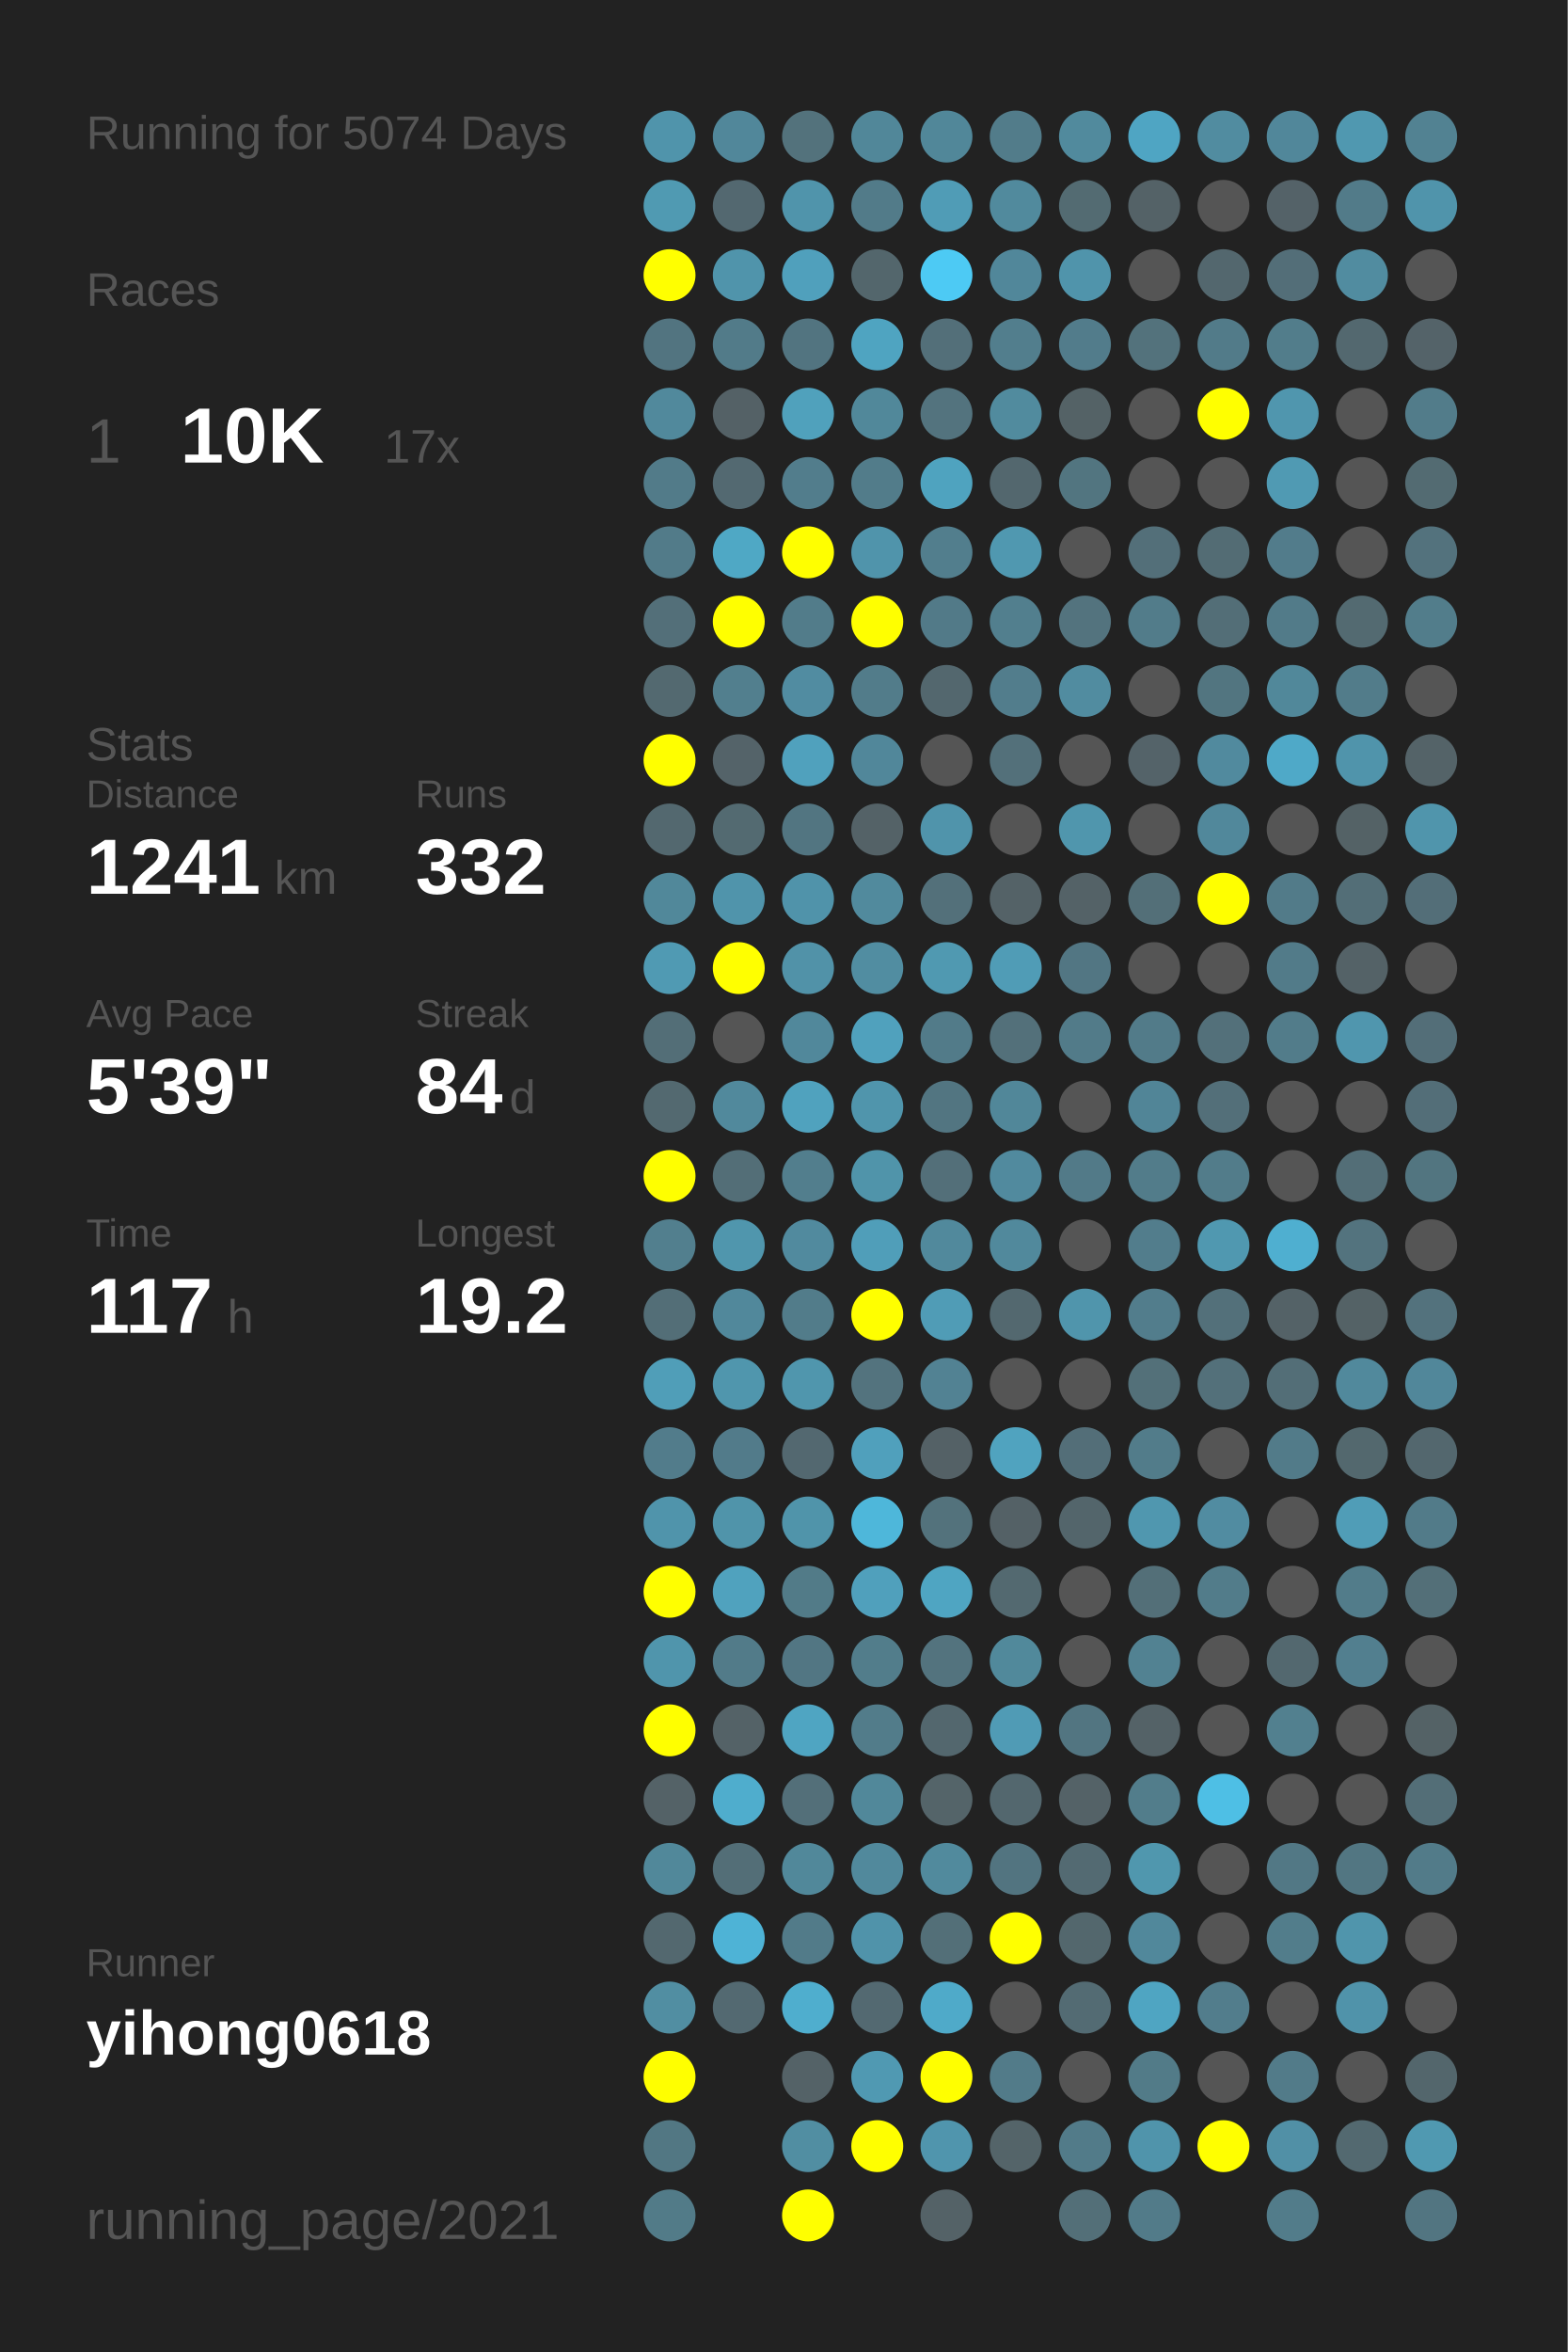
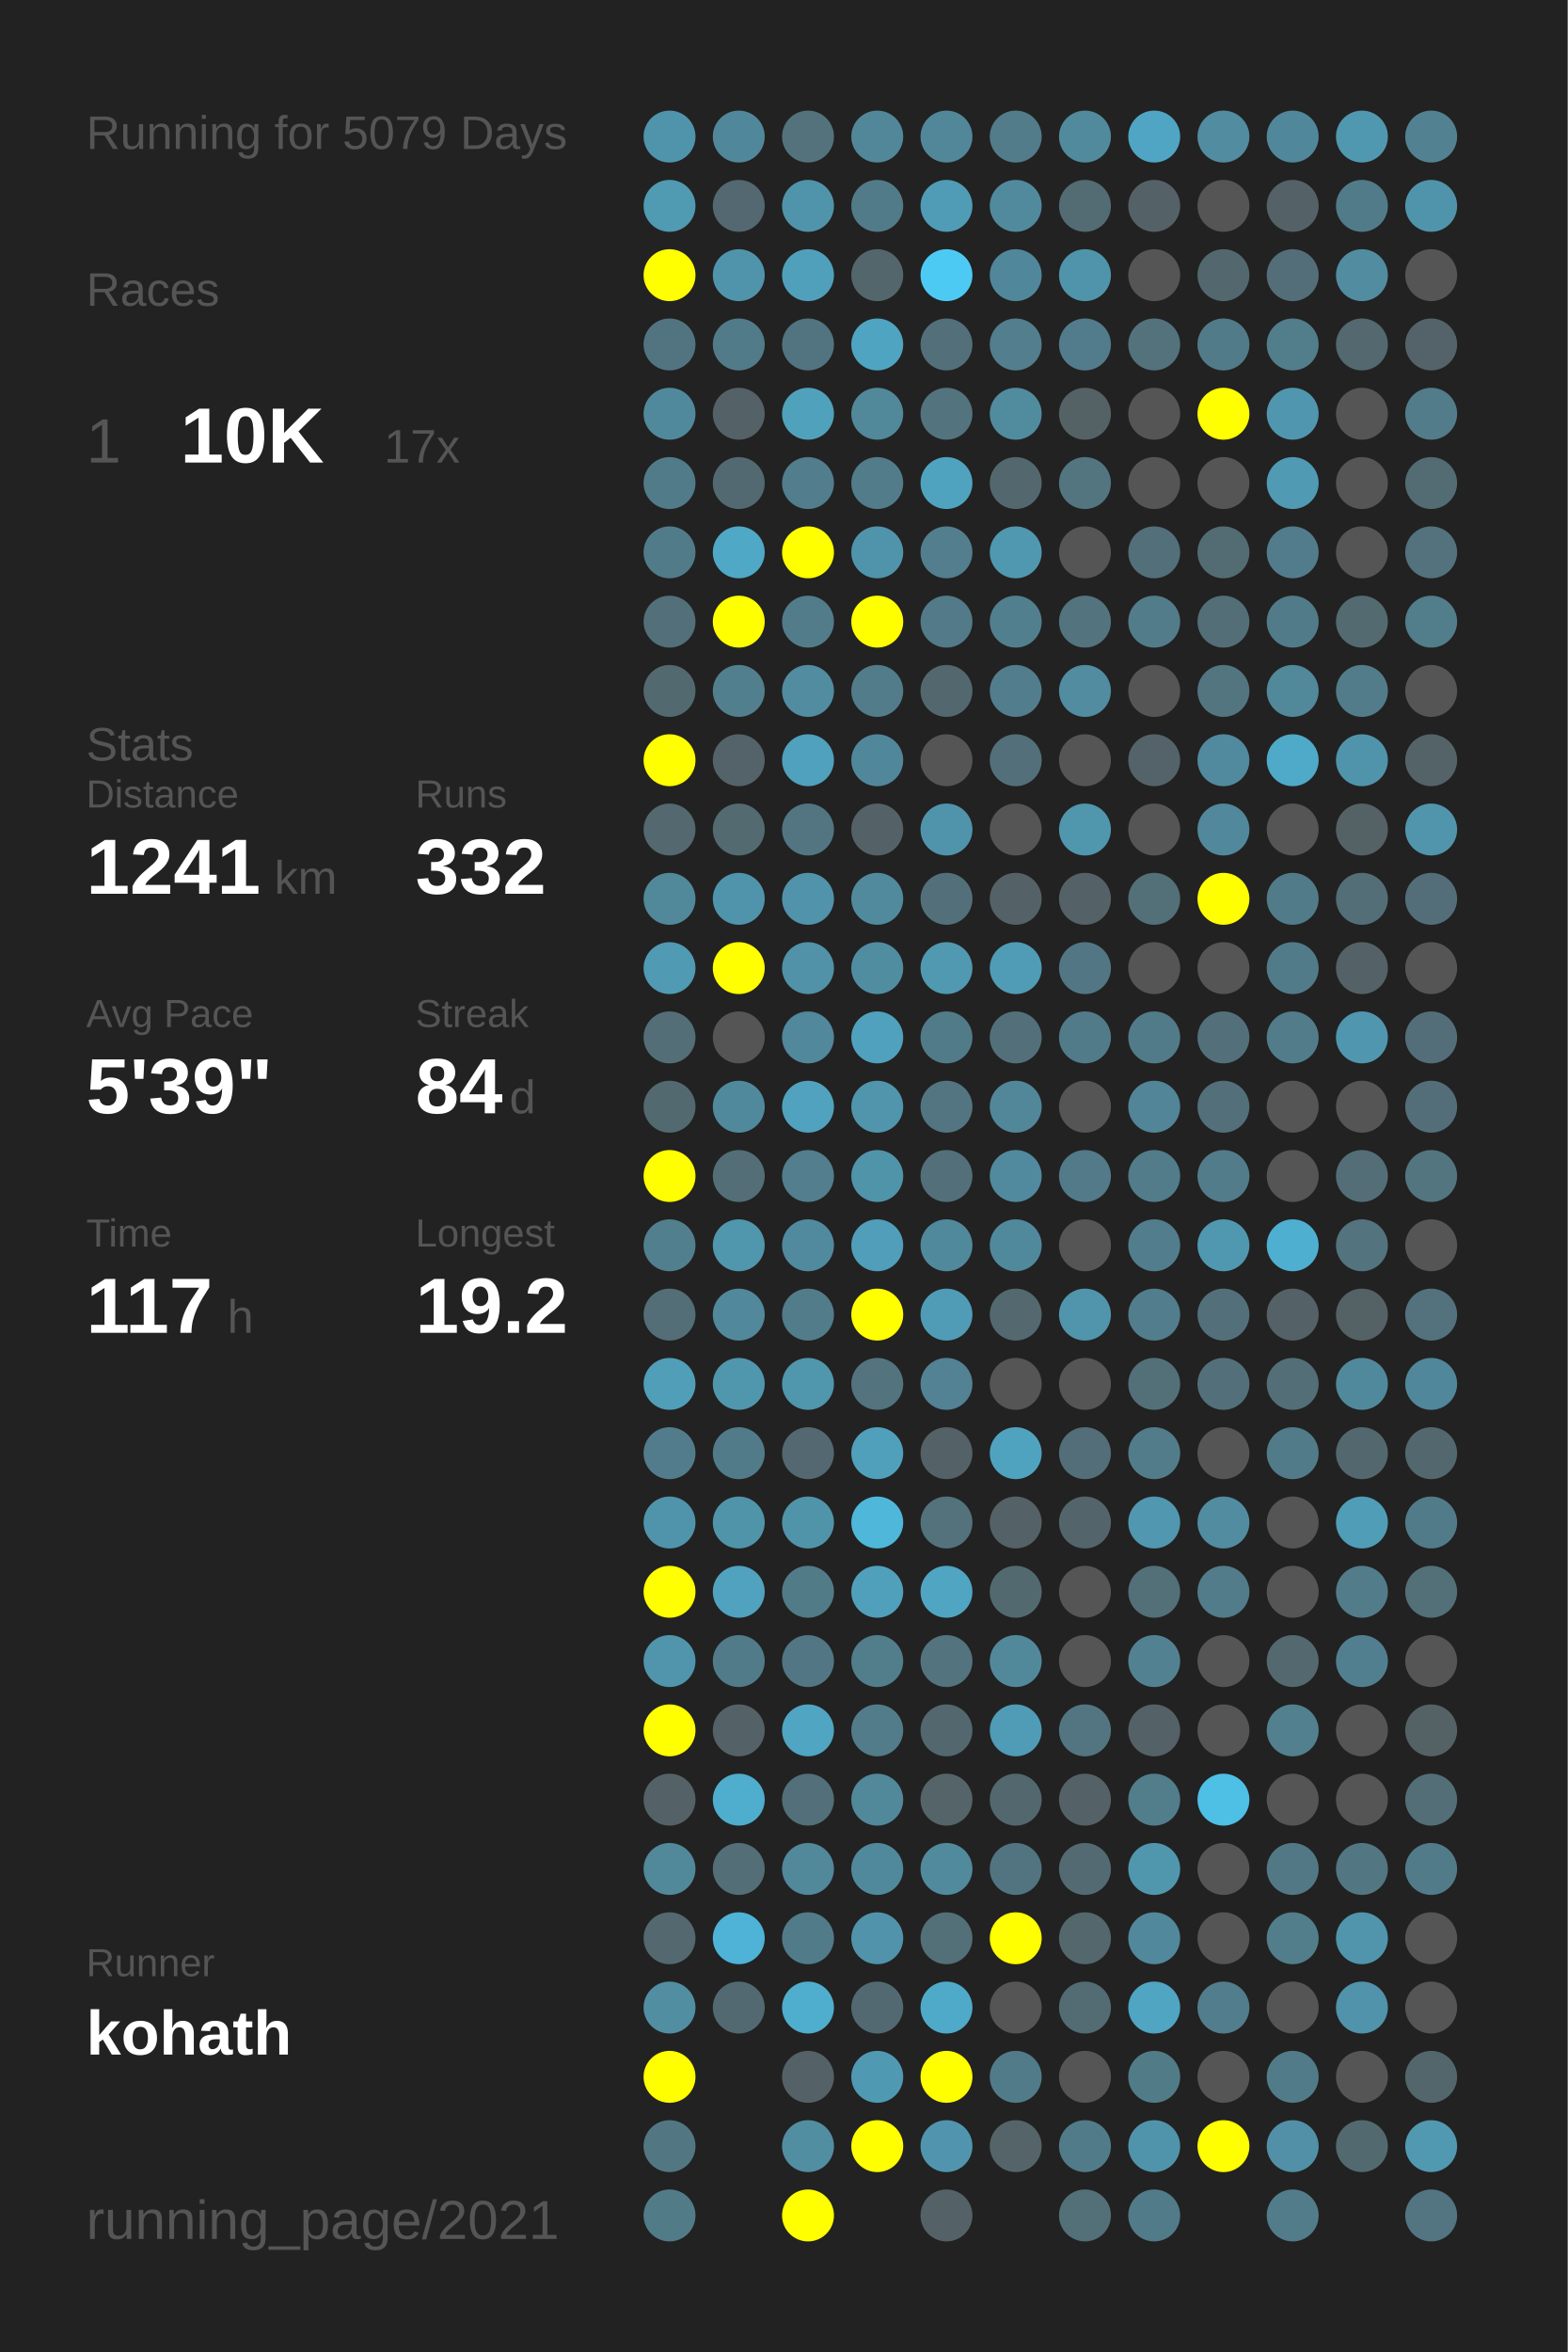
<svg xmlns="http://www.w3.org/2000/svg" baseProfile="full" height="300mm" version="1.1" viewBox="0,0,200,300" width="200mm">
  <defs />
  <rect fill="#222222" height="300" width="200" x="0" y="0" />
-   <text fill="#555555" style="font-size:6px; font-family:Arial;" x="11" y="19">Running for 5074 Days</text>
+   <text fill="#555555" style="font-size:6px; font-family:Arial;" x="11" y="19">Running for 5079 Days</text>
  <text fill="#555555" style="font-size:6px; font-family:Arial;" x="11" y="39">Races</text>
  <text fill="#555555" style="font-size:8px; font-family:Arial;" x="11" y="59">1</text>
  <text fill="#FFFFFF" style="font-size:10px; font-family:Arial; font-weight:bold;" x="23" y="59">10K</text>
  <text fill="#555555" style="font-size:6px; font-family:Arial;" x="49" y="59">17x</text>
  <text fill="#555555" style="font-size:6px; font-family:Arial;" x="11" y="97">Stats</text>
  <text fill="#555555" style="font-size:5px; font-family:Arial;" x="11" y="103">Distance</text>
  <text fill="#FFFFFF" style="font-size:10px; font-family:Arial; font-weight:bold;" x="11" y="114">1241</text>
  <text fill="#555555" style="font-size:6px; font-family:Arial;" x="35" y="114">km</text>
  <text fill="#555555" style="font-size:5px; font-family:Arial;" x="53" y="103">Runs</text>
  <text fill="#FFFFFF" style="font-size:10px; font-family:Arial; font-weight:bold;" x="53" y="114">332</text>
  <text fill="#555555" style="font-size:5px; font-family:Arial;" x="11" y="131">Avg Pace</text>
  <text fill="#FFFFFF" style="font-size:10px; font-family:Arial; font-weight:bold;" x="11" y="142">5'39"</text>
  <text fill="#555555" style="font-size:5px; font-family:Arial;" x="53" y="131">Streak</text>
  <text fill="#FFFFFF" style="font-size:10px; font-family:Arial; font-weight:bold;" x="53" y="142">84</text>
  <text fill="#555555" style="font-size:6px; font-family:Arial;" x="65" y="142">d</text>
  <text fill="#555555" style="font-size:5px; font-family:Arial;" x="11" y="159">Time</text>
  <text fill="#FFFFFF" style="font-size:10px; font-family:Arial; font-weight:bold;" x="11" y="170">117</text>
  <text fill="#555555" style="font-size:6px; font-family:Arial;" x="29" y="170">h</text>
  <text fill="#555555" style="font-size:5px; font-family:Arial;" x="53" y="159">Longest</text>
  <text fill="#FFFFFF" style="font-size:10px; font-family:Arial; font-weight:bold;" x="53" y="170">19.2</text>
  <text fill="#555555" style="font-size:5px; font-family:Arial;" x="11" y="252.065">Runner</text>
-   <text fill="#FFFFFF" style="font-size:8px; font-family:Arial; font-weight:bold;" x="11" y="262.065">yihong0618</text>
+   <text fill="#FFFFFF" style="font-size:8px; font-family:Arial; font-weight:bold;" x="11" y="262.065">kohath</text>
  <text fill="#555555" style="font-size:7px; font-family:Arial;" x="11" y="285.581">running_page/2021</text>
  <circle cx="85.417" cy="17.419" fill="#5094ab" r="3.312" />
  <circle cx="85.417" cy="26.258" fill="#509ab2" r="3.312" />
  <circle cx="85.417" cy="35.097" fill="#FFFF00" r="3.312" />
  <circle cx="85.417" cy="43.935" fill="#527480" r="3.312" />
  <circle cx="85.417" cy="52.774" fill="#51899c" r="3.312" />
  <circle cx="85.417" cy="61.613" fill="#527b89" r="3.312" />
  <circle cx="85.417" cy="70.452" fill="#527b89" r="3.312" />
  <circle cx="85.417" cy="79.29" fill="#536f79" r="3.312" />
  <circle cx="85.417" cy="88.129" fill="#536970" r="3.312" />
  <circle cx="85.417" cy="96.968" fill="#FFFF00" r="3.312" />
  <circle cx="85.417" cy="105.806" fill="#53686f" r="3.312" />
  <circle cx="85.417" cy="114.645" fill="#51889a" r="3.312" />
  <circle cx="85.417" cy="123.484" fill="#509ab3" r="3.312" />
  <circle cx="85.417" cy="132.323" fill="#536e77" r="3.312" />
  <circle cx="85.417" cy="141.161" fill="#536970" r="3.312" />
  <circle cx="85.417" cy="150" fill="#FFFF00" r="3.312" />
  <circle cx="85.417" cy="158.839" fill="#527f8e" r="3.312" />
  <circle cx="85.417" cy="167.677" fill="#536e77" r="3.312" />
  <circle cx="85.417" cy="176.516" fill="#509eb8" r="3.312" />
  <circle cx="85.417" cy="185.355" fill="#527c8b" r="3.312" />
  <circle cx="85.417" cy="194.194" fill="#5094ab" r="3.312" />
  <circle cx="85.417" cy="203.032" fill="#FFFF00" r="3.312" />
  <circle cx="85.417" cy="211.871" fill="#5095ac" r="3.312" />
  <circle cx="85.417" cy="220.71" fill="#FFFF00" r="3.312" />
  <circle cx="85.417" cy="229.548" fill="#546267" r="3.312" />
  <circle cx="85.417" cy="238.387" fill="#51889a" r="3.312" />
  <circle cx="85.417" cy="247.226" fill="#53686f" r="3.312" />
  <circle cx="85.417" cy="256.065" fill="#518ea2" r="3.312" />
  <circle cx="85.417" cy="264.903" fill="#FFFF00" r="3.312" />
  <circle cx="85.417" cy="273.742" fill="#527783" r="3.312" />
  <circle cx="85.417" cy="282.581" fill="#527b88" r="3.312" />
  <circle cx="94.25" cy="17.419" fill="#51879a" r="3.312" />
  <circle cx="94.25" cy="26.258" fill="#536870" r="3.312" />
  <circle cx="94.25" cy="35.097" fill="#5094ab" r="3.312" />
  <circle cx="94.25" cy="43.935" fill="#527b89" r="3.312" />
  <circle cx="94.25" cy="52.774" fill="#546166" r="3.312" />
  <circle cx="94.25" cy="61.613" fill="#536971" r="3.312" />
  <circle cx="94.25" cy="70.452" fill="#4fa8c5" r="3.312" />
  <circle cx="94.25" cy="79.29" fill="#FFFF00" r="3.312" />
  <circle cx="94.25" cy="88.129" fill="#527f8e" r="3.312" />
  <circle cx="94.25" cy="96.968" fill="#546369" r="3.312" />
  <circle cx="94.25" cy="105.806" fill="#536a71" r="3.312" />
  <circle cx="94.25" cy="114.645" fill="#5094ab" r="3.312" />
  <circle cx="94.25" cy="123.484" fill="#FFFF00" r="3.312" />
  <circle cx="94.25" cy="132.323" fill="#555555" r="3.312" />
  <circle cx="94.25" cy="141.161" fill="#51899c" r="3.312" />
  <circle cx="94.25" cy="150" fill="#536e77" r="3.312" />
  <circle cx="94.25" cy="158.839" fill="#5096ad" r="3.312" />
  <circle cx="94.25" cy="167.677" fill="#51889b" r="3.312" />
  <circle cx="94.25" cy="176.516" fill="#5096ad" r="3.312" />
  <circle cx="94.25" cy="185.355" fill="#527b8a" r="3.312" />
  <circle cx="94.25" cy="194.194" fill="#5094aa" r="3.312" />
  <circle cx="94.25" cy="203.032" fill="#50a2be" r="3.312" />
  <circle cx="94.25" cy="211.871" fill="#527b89" r="3.312" />
  <circle cx="94.25" cy="220.71" fill="#546267" r="3.312" />
  <circle cx="94.25" cy="229.548" fill="#4fadcd" r="3.312" />
  <circle cx="94.25" cy="238.387" fill="#536e77" r="3.312" />
  <circle cx="94.25" cy="247.226" fill="#4eb3d6" r="3.312" />
  <circle cx="94.25" cy="256.065" fill="#536971" r="3.312" />
  <circle cx="103.083" cy="17.419" fill="#53727c" r="3.312" />
  <circle cx="103.083" cy="26.258" fill="#5094ab" r="3.312" />
  <circle cx="103.083" cy="35.097" fill="#50a0bc" r="3.312" />
  <circle cx="103.083" cy="43.935" fill="#527480" r="3.312" />
  <circle cx="103.083" cy="52.774" fill="#50a1bc" r="3.312" />
  <circle cx="103.083" cy="61.613" fill="#527d8c" r="3.312" />
  <circle cx="103.083" cy="70.452" fill="#FFFF00" r="3.312" />
  <circle cx="103.083" cy="79.29" fill="#527c8a" r="3.312" />
  <circle cx="103.083" cy="88.129" fill="#518ca1" r="3.312" />
  <circle cx="103.083" cy="96.968" fill="#50a1bd" r="3.312" />
  <circle cx="103.083" cy="105.806" fill="#527581" r="3.312" />
  <circle cx="103.083" cy="114.645" fill="#5093aa" r="3.312" />
  <circle cx="103.083" cy="123.484" fill="#5192a8" r="3.312" />
  <circle cx="103.083" cy="132.323" fill="#51889b" r="3.312" />
  <circle cx="103.083" cy="141.161" fill="#50a2be" r="3.312" />
  <circle cx="103.083" cy="150" fill="#527e8d" r="3.312" />
  <circle cx="103.083" cy="158.839" fill="#518a9e" r="3.312" />
  <circle cx="103.083" cy="167.677" fill="#527c8a" r="3.312" />
  <circle cx="103.083" cy="176.516" fill="#5096ad" r="3.312" />
  <circle cx="103.083" cy="185.355" fill="#536870" r="3.312" />
  <circle cx="103.083" cy="194.194" fill="#5094aa" r="3.312" />
  <circle cx="103.083" cy="203.032" fill="#527b88" r="3.312" />
  <circle cx="103.083" cy="211.871" fill="#527683" r="3.312" />
  <circle cx="103.083" cy="220.71" fill="#4fa5c2" r="3.312" />
  <circle cx="103.083" cy="229.548" fill="#536f79" r="3.312" />
  <circle cx="103.083" cy="238.387" fill="#51889a" r="3.312" />
  <circle cx="103.083" cy="247.226" fill="#527b89" r="3.312" />
  <circle cx="103.083" cy="256.065" fill="#4faece" r="3.312" />
  <circle cx="103.083" cy="264.903" fill="#546267" r="3.312" />
  <circle cx="103.083" cy="273.742" fill="#518ea2" r="3.312" />
  <circle cx="103.083" cy="282.581" fill="#FFFF00" r="3.312" />
  <circle cx="111.917" cy="17.419" fill="#518799" r="3.312" />
  <circle cx="111.917" cy="26.258" fill="#527b89" r="3.312" />
  <circle cx="111.917" cy="35.097" fill="#53666c" r="3.312" />
  <circle cx="111.917" cy="43.935" fill="#4fa4c1" r="3.312" />
  <circle cx="111.917" cy="52.774" fill="#51889a" r="3.312" />
  <circle cx="111.917" cy="61.613" fill="#527c8a" r="3.312" />
  <circle cx="111.917" cy="70.452" fill="#5094ab" r="3.312" />
  <circle cx="111.917" cy="79.29" fill="#FFFF00" r="3.312" />
  <circle cx="111.917" cy="88.129" fill="#527c8a" r="3.312" />
  <circle cx="111.917" cy="96.968" fill="#51879a" r="3.312" />
  <circle cx="111.917" cy="105.806" fill="#546267" r="3.312" />
  <circle cx="111.917" cy="114.645" fill="#518a9d" r="3.312" />
  <circle cx="111.917" cy="123.484" fill="#518da1" r="3.312" />
  <circle cx="111.917" cy="132.323" fill="#50a1bd" r="3.312" />
  <circle cx="111.917" cy="141.161" fill="#5095ac" r="3.312" />
  <circle cx="111.917" cy="150" fill="#5094aa" r="3.312" />
  <circle cx="111.917" cy="158.839" fill="#509eb9" r="3.312" />
  <circle cx="111.917" cy="167.677" fill="#FFFF00" r="3.312" />
  <circle cx="111.917" cy="176.516" fill="#53737e" r="3.312" />
  <circle cx="111.917" cy="185.355" fill="#50a0bc" r="3.312" />
  <circle cx="111.917" cy="194.194" fill="#4eb7da" r="3.312" />
  <circle cx="111.917" cy="203.032" fill="#50a0bc" r="3.312" />
  <circle cx="111.917" cy="211.871" fill="#527d8b" r="3.312" />
  <circle cx="111.917" cy="220.71" fill="#527c8a" r="3.312" />
  <circle cx="111.917" cy="229.548" fill="#51889a" r="3.312" />
  <circle cx="111.917" cy="238.387" fill="#51899c" r="3.312" />
  <circle cx="111.917" cy="247.226" fill="#5093aa" r="3.312" />
  <circle cx="111.917" cy="256.065" fill="#536971" r="3.312" />
  <circle cx="111.917" cy="264.903" fill="#5099b2" r="3.312" />
  <circle cx="111.917" cy="273.742" fill="#FFFF00" r="3.312" />
  <circle cx="120.75" cy="17.419" fill="#518799" r="3.312" />
  <circle cx="120.75" cy="26.258" fill="#509cb6" r="3.312" />
  <circle cx="120.75" cy="35.097" fill="#4dcaf4" r="3.312" />
  <circle cx="120.75" cy="43.935" fill="#536f79" r="3.312" />
  <circle cx="120.75" cy="52.774" fill="#53737e" r="3.312" />
  <circle cx="120.75" cy="61.613" fill="#4fa3bf" r="3.312" />
  <circle cx="120.75" cy="70.452" fill="#527e8d" r="3.312" />
  <circle cx="120.75" cy="79.29" fill="#527a88" r="3.312" />
  <circle cx="120.75" cy="88.129" fill="#53676e" r="3.312" />
  <circle cx="120.75" cy="96.968" fill="#555555" r="3.312" />
  <circle cx="120.75" cy="105.806" fill="#5094ab" r="3.312" />
  <circle cx="120.75" cy="114.645" fill="#53707a" r="3.312" />
  <circle cx="120.75" cy="123.484" fill="#5099b1" r="3.312" />
  <circle cx="120.75" cy="132.323" fill="#527b89" r="3.312" />
  <circle cx="120.75" cy="141.161" fill="#527581" r="3.312" />
  <circle cx="120.75" cy="150" fill="#536f79" r="3.312" />
  <circle cx="120.75" cy="158.839" fill="#51899c" r="3.312" />
  <circle cx="120.75" cy="167.677" fill="#509cb6" r="3.312" />
  <circle cx="120.75" cy="176.516" fill="#528293" r="3.312" />
  <circle cx="120.75" cy="185.355" fill="#546166" r="3.312" />
  <circle cx="120.75" cy="194.194" fill="#53727c" r="3.312" />
  <circle cx="120.75" cy="203.032" fill="#4fa5c2" r="3.312" />
  <circle cx="120.75" cy="211.871" fill="#53737e" r="3.312" />
  <circle cx="120.75" cy="220.71" fill="#53676e" r="3.312" />
  <circle cx="120.75" cy="229.548" fill="#546469" r="3.312" />
  <circle cx="120.75" cy="238.387" fill="#518a9d" r="3.312" />
  <circle cx="120.75" cy="247.226" fill="#536f78" r="3.312" />
  <circle cx="120.75" cy="256.065" fill="#4faac9" r="3.312" />
  <circle cx="120.75" cy="264.903" fill="#FFFF00" r="3.312" />
  <circle cx="120.75" cy="273.742" fill="#5095ad" r="3.312" />
  <circle cx="120.75" cy="282.581" fill="#546267" r="3.312" />
  <circle cx="129.583" cy="17.419" fill="#527c8a" r="3.312" />
  <circle cx="129.583" cy="26.258" fill="#518a9d" r="3.312" />
  <circle cx="129.583" cy="35.097" fill="#51879a" r="3.312" />
  <circle cx="129.583" cy="43.935" fill="#527e8d" r="3.312" />
  <circle cx="129.583" cy="52.774" fill="#518b9e" r="3.312" />
  <circle cx="129.583" cy="61.613" fill="#53676e" r="3.312" />
  <circle cx="129.583" cy="70.452" fill="#5098b0" r="3.312" />
  <circle cx="129.583" cy="79.29" fill="#527f8e" r="3.312" />
  <circle cx="129.583" cy="88.129" fill="#527d8c" r="3.312" />
  <circle cx="129.583" cy="96.968" fill="#53707a" r="3.312" />
  <circle cx="129.583" cy="105.806" fill="#555555" r="3.312" />
  <circle cx="129.583" cy="114.645" fill="#546267" r="3.312" />
  <circle cx="129.583" cy="123.484" fill="#509cb6" r="3.312" />
  <circle cx="129.583" cy="132.323" fill="#53707a" r="3.312" />
  <circle cx="129.583" cy="141.161" fill="#518799" r="3.312" />
  <circle cx="129.583" cy="150" fill="#518a9e" r="3.312" />
  <circle cx="129.583" cy="158.839" fill="#51899c" r="3.312" />
  <circle cx="129.583" cy="167.677" fill="#53686f" r="3.312" />
  <circle cx="129.583" cy="176.516" fill="#555555" r="3.312" />
  <circle cx="129.583" cy="185.355" fill="#50a3bf" r="3.312" />
  <circle cx="129.583" cy="194.194" fill="#546166" r="3.312" />
  <circle cx="129.583" cy="203.032" fill="#536970" r="3.312" />
  <circle cx="129.583" cy="211.871" fill="#51899b" r="3.312" />
  <circle cx="129.583" cy="220.71" fill="#509bb5" r="3.312" />
  <circle cx="129.583" cy="229.548" fill="#53676e" r="3.312" />
  <circle cx="129.583" cy="238.387" fill="#527480" r="3.312" />
  <circle cx="129.583" cy="247.226" fill="#FFFF00" r="3.312" />
  <circle cx="129.583" cy="256.065" fill="#555555" r="3.312" />
  <circle cx="129.583" cy="264.903" fill="#527b89" r="3.312" />
  <circle cx="129.583" cy="273.742" fill="#546469" r="3.312" />
  <circle cx="138.417" cy="17.419" fill="#518a9d" r="3.312" />
  <circle cx="138.417" cy="26.258" fill="#536b72" r="3.312" />
  <circle cx="138.417" cy="35.097" fill="#5094ab" r="3.312" />
  <circle cx="138.417" cy="43.935" fill="#527c8b" r="3.312" />
  <circle cx="138.417" cy="52.774" fill="#546266" r="3.312" />
  <circle cx="138.417" cy="61.613" fill="#527580" r="3.312" />
  <circle cx="138.417" cy="70.452" fill="#555555" r="3.312" />
  <circle cx="138.417" cy="79.29" fill="#53737e" r="3.312" />
  <circle cx="138.417" cy="88.129" fill="#518ca0" r="3.312" />
  <circle cx="138.417" cy="96.968" fill="#555555" r="3.312" />
  <circle cx="138.417" cy="105.806" fill="#5096ad" r="3.312" />
  <circle cx="138.417" cy="114.645" fill="#546267" r="3.312" />
  <circle cx="138.417" cy="123.484" fill="#527683" r="3.312" />
  <circle cx="138.417" cy="132.323" fill="#527b89" r="3.312" />
  <circle cx="138.417" cy="141.161" fill="#555555" r="3.312" />
  <circle cx="138.417" cy="150" fill="#527a88" r="3.312" />
  <circle cx="138.417" cy="158.839" fill="#555555" r="3.312" />
  <circle cx="138.417" cy="167.677" fill="#5095ac" r="3.312" />
  <circle cx="138.417" cy="176.516" fill="#555555" r="3.312" />
  <circle cx="138.417" cy="185.355" fill="#536e78" r="3.312" />
  <circle cx="138.417" cy="194.194" fill="#53656b" r="3.312" />
  <circle cx="138.417" cy="203.032" fill="#555555" r="3.312" />
  <circle cx="138.417" cy="211.871" fill="#555555" r="3.312" />
  <circle cx="138.417" cy="220.71" fill="#527581" r="3.312" />
  <circle cx="138.417" cy="229.548" fill="#546267" r="3.312" />
  <circle cx="138.417" cy="238.387" fill="#536a72" r="3.312" />
  <circle cx="138.417" cy="247.226" fill="#53676d" r="3.312" />
  <circle cx="138.417" cy="256.065" fill="#536b73" r="3.312" />
  <circle cx="138.417" cy="264.903" fill="#555555" r="3.312" />
  <circle cx="138.417" cy="273.742" fill="#527b89" r="3.312" />
  <circle cx="138.417" cy="282.581" fill="#536f78" r="3.312" />
  <circle cx="147.25" cy="17.419" fill="#4fa5c3" r="3.312" />
  <circle cx="147.25" cy="26.258" fill="#546267" r="3.312" />
  <circle cx="147.25" cy="35.097" fill="#555555" r="3.312" />
  <circle cx="147.25" cy="43.935" fill="#53727c" r="3.312" />
  <circle cx="147.25" cy="52.774" fill="#555555" r="3.312" />
  <circle cx="147.25" cy="61.613" fill="#555555" r="3.312" />
  <circle cx="147.25" cy="70.452" fill="#536f79" r="3.312" />
  <circle cx="147.25" cy="79.29" fill="#527c8a" r="3.312" />
  <circle cx="147.25" cy="88.129" fill="#555555" r="3.312" />
  <circle cx="147.25" cy="96.968" fill="#546369" r="3.312" />
  <circle cx="147.25" cy="105.806" fill="#555555" r="3.312" />
  <circle cx="147.25" cy="114.645" fill="#536f78" r="3.312" />
  <circle cx="147.25" cy="123.484" fill="#555555" r="3.312" />
  <circle cx="147.25" cy="132.323" fill="#527b89" r="3.312" />
  <circle cx="147.25" cy="141.161" fill="#518597" r="3.312" />
  <circle cx="147.25" cy="150" fill="#527c8a" r="3.312" />
  <circle cx="147.25" cy="158.839" fill="#527d8c" r="3.312" />
  <circle cx="147.25" cy="167.677" fill="#527d8c" r="3.312" />
  <circle cx="147.25" cy="176.516" fill="#537079" r="3.312" />
  <circle cx="147.25" cy="185.355" fill="#527c8a" r="3.312" />
  <circle cx="147.25" cy="194.194" fill="#5097af" r="3.312" />
  <circle cx="147.25" cy="203.032" fill="#536f78" r="3.312" />
  <circle cx="147.25" cy="211.871" fill="#528292" r="3.312" />
  <circle cx="147.25" cy="220.71" fill="#546267" r="3.312" />
  <circle cx="147.25" cy="229.548" fill="#527d8b" r="3.312" />
  <circle cx="147.25" cy="238.387" fill="#5097ae" r="3.312" />
  <circle cx="147.25" cy="247.226" fill="#51889b" r="3.312" />
  <circle cx="147.25" cy="256.065" fill="#4fa5c2" r="3.312" />
  <circle cx="147.25" cy="264.903" fill="#527b88" r="3.312" />
  <circle cx="147.25" cy="273.742" fill="#5094ab" r="3.312" />
  <circle cx="147.25" cy="282.581" fill="#527b89" r="3.312" />
  <circle cx="156.083" cy="17.419" fill="#518ca0" r="3.312" />
  <circle cx="156.083" cy="26.258" fill="#555555" r="3.312" />
  <circle cx="156.083" cy="35.097" fill="#53676e" r="3.312" />
  <circle cx="156.083" cy="43.935" fill="#527b89" r="3.312" />
  <circle cx="156.083" cy="52.774" fill="#FFFF00" r="3.312" />
  <circle cx="156.083" cy="61.613" fill="#555555" r="3.312" />
  <circle cx="156.083" cy="70.452" fill="#536c74" r="3.312" />
  <circle cx="156.083" cy="79.29" fill="#536e77" r="3.312" />
  <circle cx="156.083" cy="88.129" fill="#527580" r="3.312" />
  <circle cx="156.083" cy="96.968" fill="#518a9e" r="3.312" />
  <circle cx="156.083" cy="105.806" fill="#51889b" r="3.312" />
  <circle cx="156.083" cy="114.645" fill="#FFFF00" r="3.312" />
  <circle cx="156.083" cy="123.484" fill="#555555" r="3.312" />
  <circle cx="156.083" cy="132.323" fill="#53707a" r="3.312" />
  <circle cx="156.083" cy="141.161" fill="#536f79" r="3.312" />
  <circle cx="156.083" cy="150" fill="#527c8a" r="3.312" />
  <circle cx="156.083" cy="158.839" fill="#5098b0" r="3.312" />
  <circle cx="156.083" cy="167.677" fill="#53707a" r="3.312" />
  <circle cx="156.083" cy="176.516" fill="#53707a" r="3.312" />
  <circle cx="156.083" cy="185.355" fill="#555555" r="3.312" />
  <circle cx="156.083" cy="194.194" fill="#518ca1" r="3.312" />
  <circle cx="156.083" cy="203.032" fill="#527c8a" r="3.312" />
  <circle cx="156.083" cy="211.871" fill="#555555" r="3.312" />
  <circle cx="156.083" cy="220.71" fill="#555555" r="3.312" />
  <circle cx="156.083" cy="229.548" fill="#4ebfe5" r="3.312" />
  <circle cx="156.083" cy="238.387" fill="#555555" r="3.312" />
  <circle cx="156.083" cy="247.226" fill="#555555" r="3.312" />
  <circle cx="156.083" cy="256.065" fill="#527d8c" r="3.312" />
  <circle cx="156.083" cy="264.903" fill="#555555" r="3.312" />
  <circle cx="156.083" cy="273.742" fill="#FFFF00" r="3.312" />
  <circle cx="164.917" cy="17.419" fill="#51879a" r="3.312" />
  <circle cx="164.917" cy="26.258" fill="#546268" r="3.312" />
  <circle cx="164.917" cy="35.097" fill="#536e78" r="3.312" />
  <circle cx="164.917" cy="43.935" fill="#527d8b" r="3.312" />
  <circle cx="164.917" cy="52.774" fill="#5096ae" r="3.312" />
  <circle cx="164.917" cy="61.613" fill="#509ab3" r="3.312" />
  <circle cx="164.917" cy="70.452" fill="#527c8b" r="3.312" />
  <circle cx="164.917" cy="79.29" fill="#527b89" r="3.312" />
  <circle cx="164.917" cy="88.129" fill="#51889a" r="3.312" />
  <circle cx="164.917" cy="96.968" fill="#4fa9c8" r="3.312" />
  <circle cx="164.917" cy="105.806" fill="#555555" r="3.312" />
  <circle cx="164.917" cy="114.645" fill="#527b89" r="3.312" />
  <circle cx="164.917" cy="123.484" fill="#527b89" r="3.312" />
  <circle cx="164.917" cy="132.323" fill="#527c8a" r="3.312" />
  <circle cx="164.917" cy="141.161" fill="#555555" r="3.312" />
  <circle cx="164.917" cy="150" fill="#555555" r="3.312" />
  <circle cx="164.917" cy="158.839" fill="#4fafd0" r="3.312" />
  <circle cx="164.917" cy="167.677" fill="#546267" r="3.312" />
  <circle cx="164.917" cy="176.516" fill="#536e77" r="3.312" />
  <circle cx="164.917" cy="185.355" fill="#527b89" r="3.312" />
  <circle cx="164.917" cy="194.194" fill="#555555" r="3.312" />
  <circle cx="164.917" cy="203.032" fill="#555555" r="3.312" />
  <circle cx="164.917" cy="211.871" fill="#53686f" r="3.312" />
  <circle cx="164.917" cy="220.71" fill="#52808f" r="3.312" />
  <circle cx="164.917" cy="229.548" fill="#555555" r="3.312" />
  <circle cx="164.917" cy="238.387" fill="#527885" r="3.312" />
  <circle cx="164.917" cy="247.226" fill="#527d8b" r="3.312" />
  <circle cx="164.917" cy="256.065" fill="#555555" r="3.312" />
  <circle cx="164.917" cy="264.903" fill="#527b89" r="3.312" />
  <circle cx="164.917" cy="273.742" fill="#5190a6" r="3.312" />
  <circle cx="164.917" cy="282.581" fill="#527c8a" r="3.312" />
  <circle cx="173.75" cy="17.419" fill="#5098b0" r="3.312" />
  <circle cx="173.75" cy="26.258" fill="#527b89" r="3.312" />
  <circle cx="173.75" cy="35.097" fill="#518ca0" r="3.312" />
  <circle cx="173.75" cy="43.935" fill="#53686f" r="3.312" />
  <circle cx="173.75" cy="52.774" fill="#555555" r="3.312" />
  <circle cx="173.75" cy="61.613" fill="#555555" r="3.312" />
  <circle cx="173.75" cy="70.452" fill="#555555" r="3.312" />
  <circle cx="173.75" cy="79.29" fill="#536a71" r="3.312" />
  <circle cx="173.75" cy="88.129" fill="#527c8a" r="3.312" />
  <circle cx="173.75" cy="96.968" fill="#5094ab" r="3.312" />
  <circle cx="173.75" cy="105.806" fill="#546266" r="3.312" />
  <circle cx="173.75" cy="114.645" fill="#536e77" r="3.312" />
  <circle cx="173.75" cy="123.484" fill="#546267" r="3.312" />
  <circle cx="173.75" cy="132.323" fill="#5096ae" r="3.312" />
  <circle cx="173.75" cy="141.161" fill="#555555" r="3.312" />
  <circle cx="173.75" cy="150" fill="#536e77" r="3.312" />
  <circle cx="173.75" cy="158.839" fill="#53737e" r="3.312" />
  <circle cx="173.75" cy="167.677" fill="#546266" r="3.312" />
  <circle cx="173.75" cy="176.516" fill="#51899c" r="3.312" />
  <circle cx="173.75" cy="185.355" fill="#53686e" r="3.312" />
  <circle cx="173.75" cy="194.194" fill="#509db7" r="3.312" />
  <circle cx="173.75" cy="203.032" fill="#527c8a" r="3.312" />
  <circle cx="173.75" cy="211.871" fill="#527f8f" r="3.312" />
  <circle cx="173.75" cy="220.71" fill="#555555" r="3.312" />
  <circle cx="173.75" cy="229.548" fill="#555555" r="3.312" />
  <circle cx="173.75" cy="238.387" fill="#527682" r="3.312" />
  <circle cx="173.75" cy="247.226" fill="#5095ac" r="3.312" />
  <circle cx="173.75" cy="256.065" fill="#5093aa" r="3.312" />
  <circle cx="173.75" cy="264.903" fill="#555555" r="3.312" />
  <circle cx="173.75" cy="273.742" fill="#536970" r="3.312" />
  <circle cx="182.583" cy="17.419" fill="#528292" r="3.312" />
  <circle cx="182.583" cy="26.258" fill="#5094ab" r="3.312" />
  <circle cx="182.583" cy="35.097" fill="#555555" r="3.312" />
  <circle cx="182.583" cy="43.935" fill="#546369" r="3.312" />
  <circle cx="182.583" cy="52.774" fill="#527c8a" r="3.312" />
  <circle cx="182.583" cy="61.613" fill="#536b72" r="3.312" />
  <circle cx="182.583" cy="70.452" fill="#53727d" r="3.312" />
  <circle cx="182.583" cy="79.29" fill="#527d8b" r="3.312" />
  <circle cx="182.583" cy="88.129" fill="#555555" r="3.312" />
  <circle cx="182.583" cy="96.968" fill="#546368" r="3.312" />
  <circle cx="182.583" cy="105.806" fill="#5095ac" r="3.312" />
  <circle cx="182.583" cy="114.645" fill="#536e78" r="3.312" />
  <circle cx="182.583" cy="123.484" fill="#555555" r="3.312" />
  <circle cx="182.583" cy="132.323" fill="#536e78" r="3.312" />
  <circle cx="182.583" cy="141.161" fill="#536e78" r="3.312" />
  <circle cx="182.583" cy="150" fill="#527580" r="3.312" />
  <circle cx="182.583" cy="158.839" fill="#555555" r="3.312" />
  <circle cx="182.583" cy="167.677" fill="#53727d" r="3.312" />
  <circle cx="182.583" cy="176.516" fill="#51879a" r="3.312" />
  <circle cx="182.583" cy="185.355" fill="#53676e" r="3.312" />
  <circle cx="182.583" cy="194.194" fill="#527b89" r="3.312" />
  <circle cx="182.583" cy="203.032" fill="#536f78" r="3.312" />
  <circle cx="182.583" cy="211.871" fill="#555555" r="3.312" />
  <circle cx="182.583" cy="220.71" fill="#546266" r="3.312" />
  <circle cx="182.583" cy="229.548" fill="#536e77" r="3.312" />
  <circle cx="182.583" cy="238.387" fill="#527b89" r="3.312" />
  <circle cx="182.583" cy="247.226" fill="#555555" r="3.312" />
  <circle cx="182.583" cy="256.065" fill="#555555" r="3.312" />
  <circle cx="182.583" cy="264.903" fill="#53666c" r="3.312" />
  <circle cx="182.583" cy="273.742" fill="#5099b1" r="3.312" />
  <circle cx="182.583" cy="282.581" fill="#527581" r="3.312" />
</svg>
